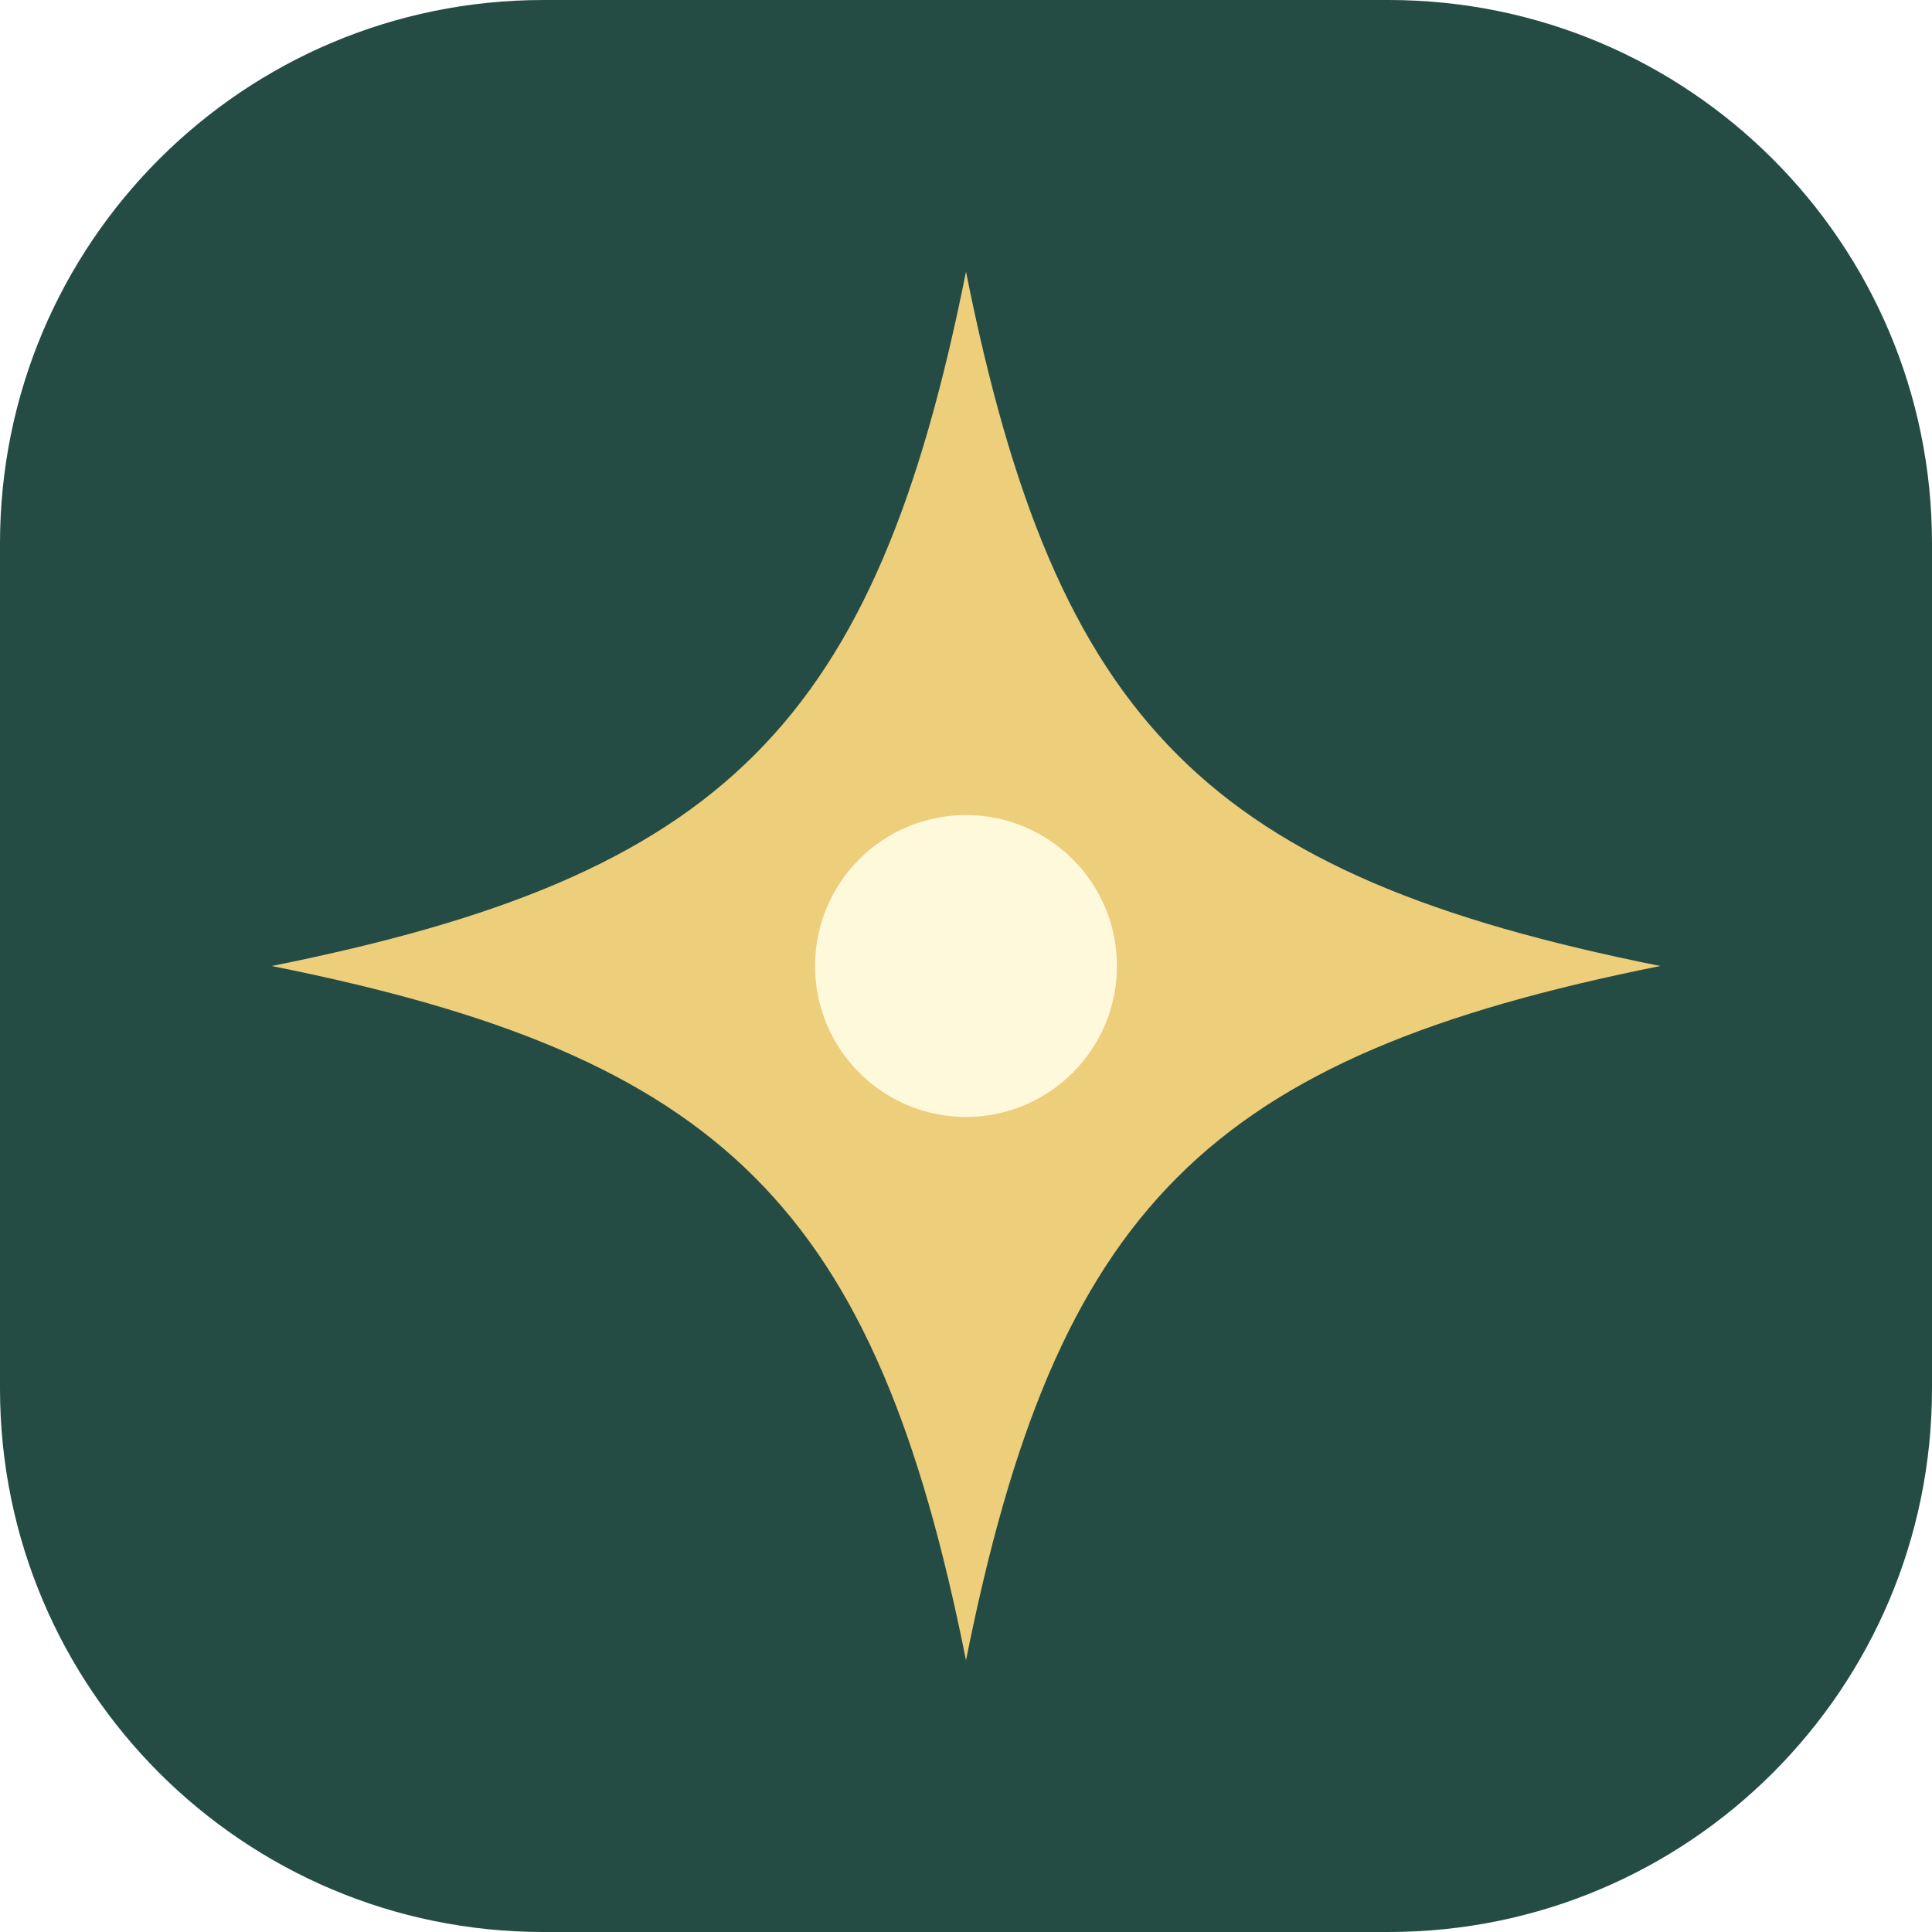
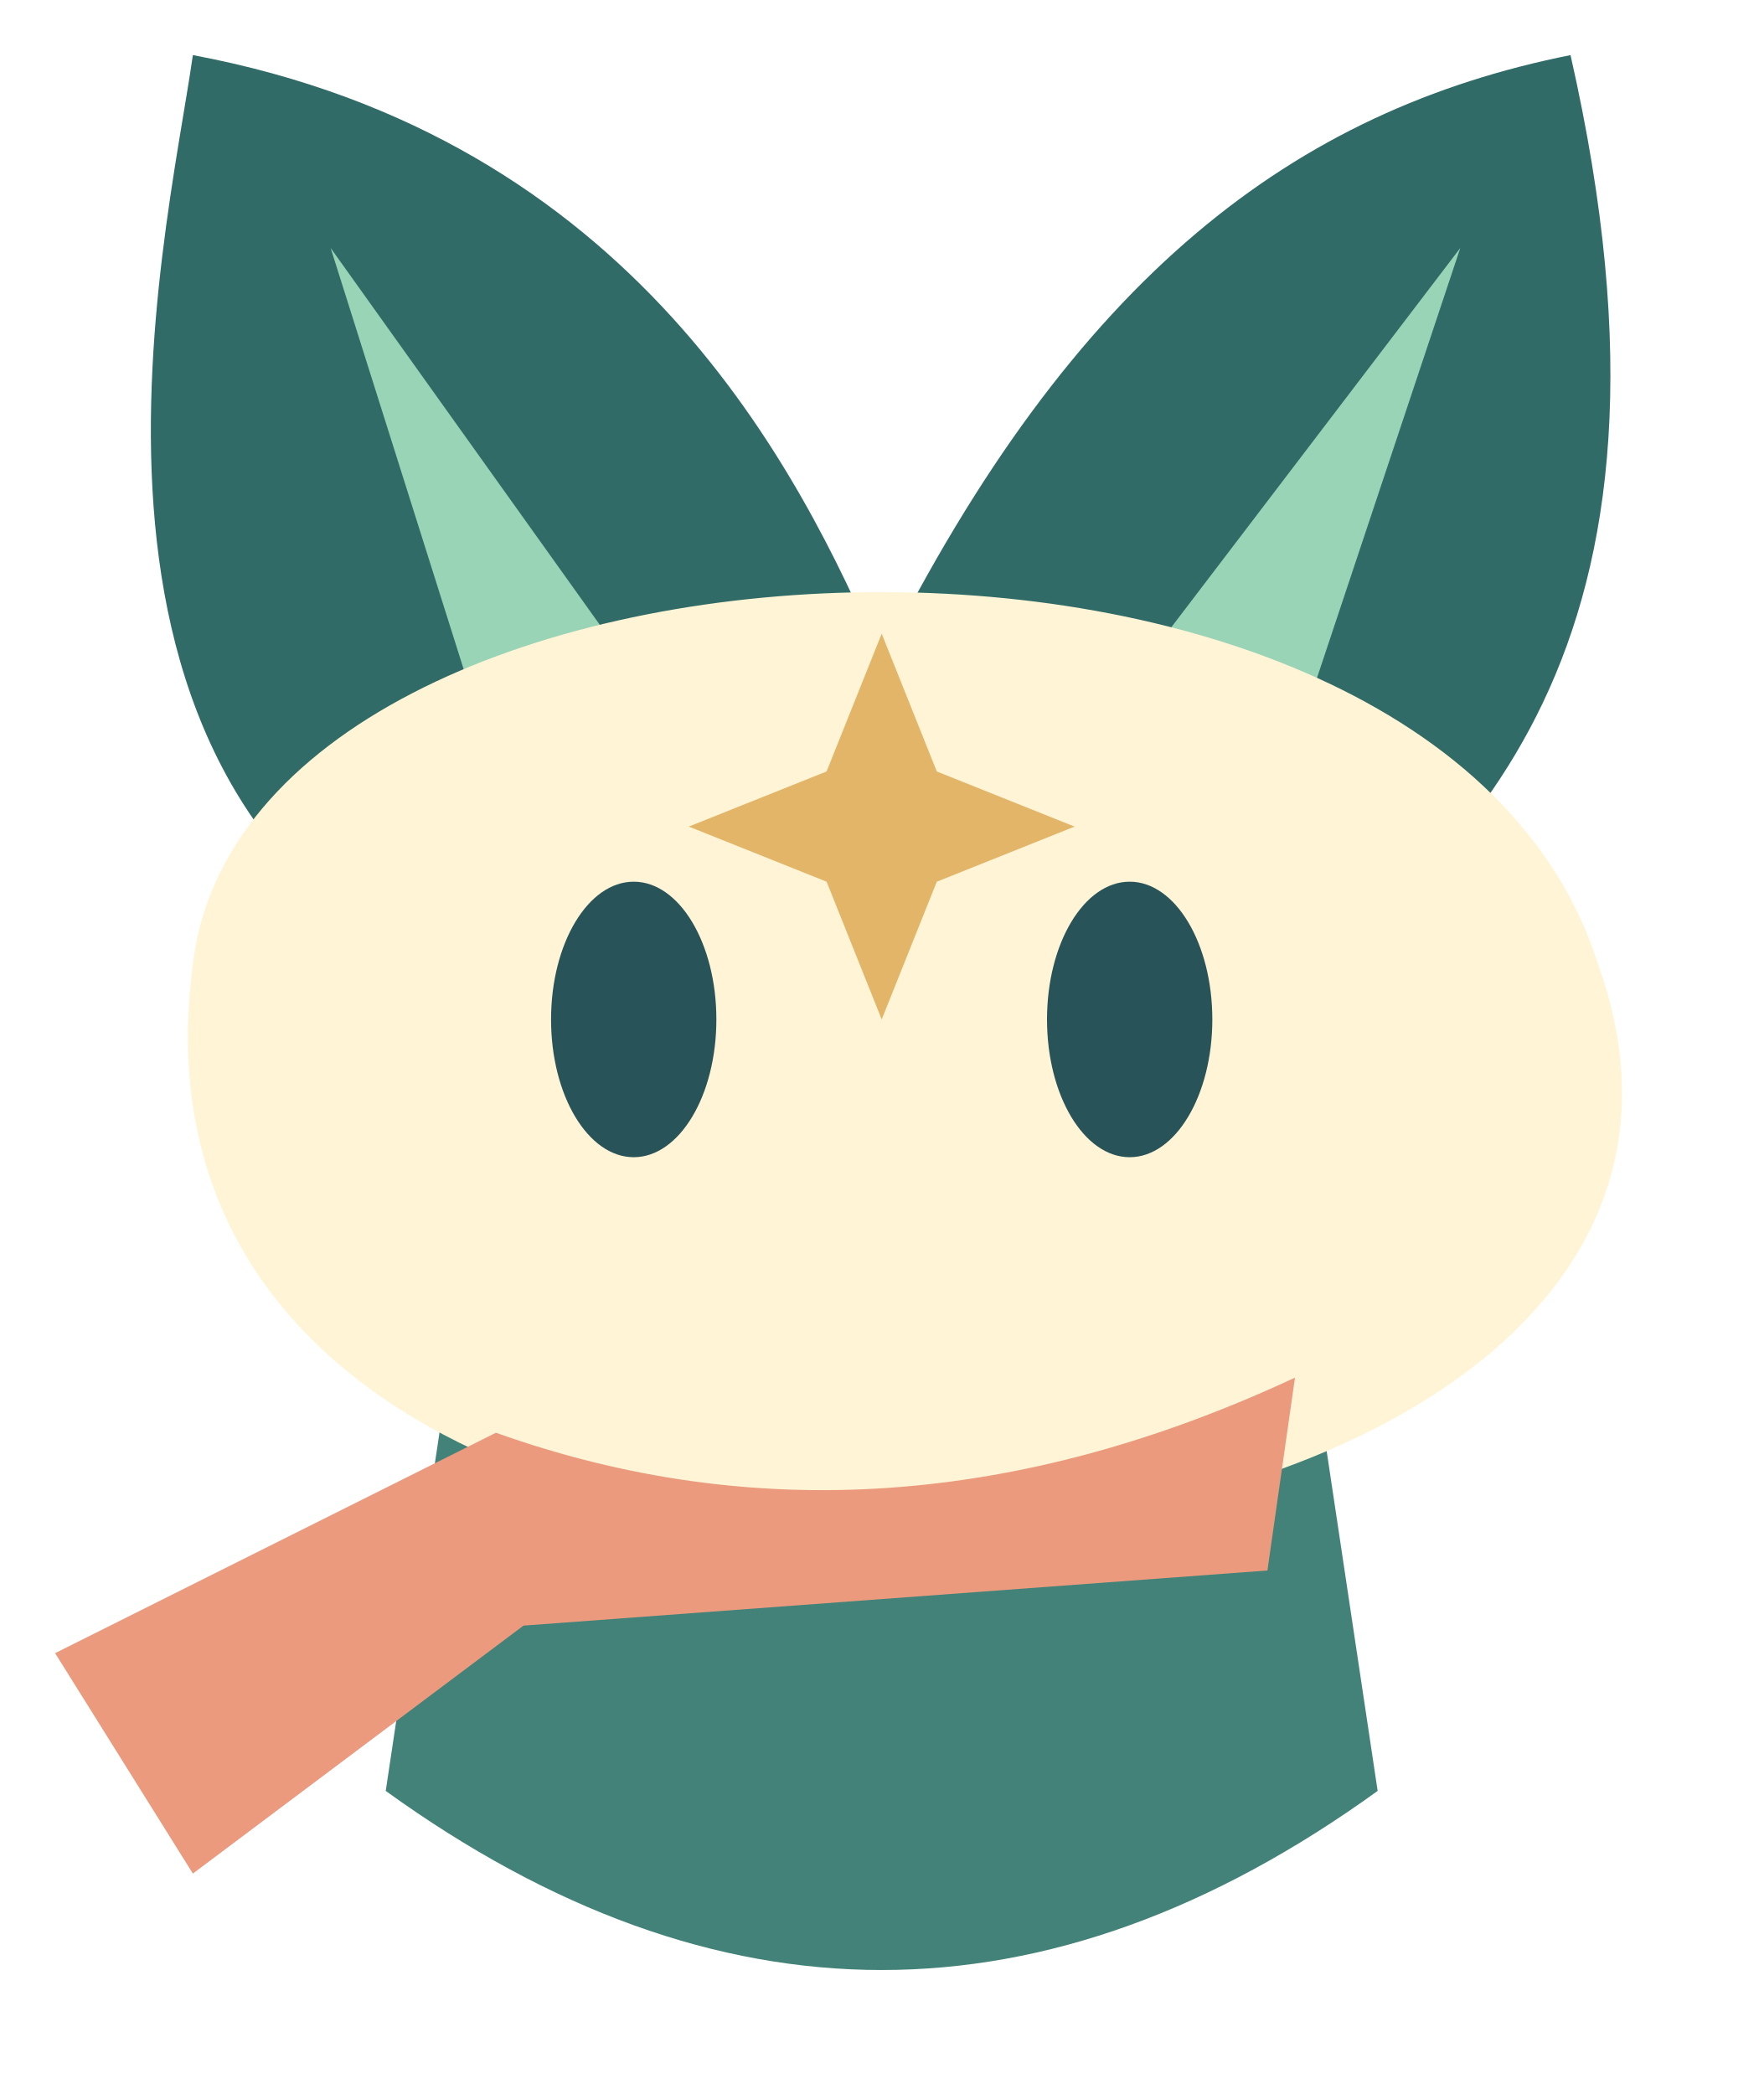
- <svg xmlns="http://www.w3.org/2000/svg" viewBox="0 0 64 64">
-   <rect width="64" height="64" rx="18" fill="#244c45" />
-   <path d="M32 9c3 15 8 20 23 23-15 3-20 8-23 23-3-15-8-20-23-23 15-3 20-8 23-23Z" fill="#ecce7b" />
-   <circle cx="32" cy="32" r="5" fill="#fff9dc" />
+ <svg xmlns="http://www.w3.org/2000/svg" viewBox="0 0 64 76">
+   <path fill="#306b67" d="M17 36C1 29 6 9 7 2c16 3 22 15 25 22C39 10 47 4 57 2c5 22-4 29-11 35Z" />
+   <path fill="#98d4b5" d="M18 28 12 9l15 21m10 0L53 9l-7 21" />
+   <path fill="#438278" d="M17 45h30l3 20q-18 13-36 0Z" />
+   <path fill="#fff4d6" d="M7 35c2-17 45-19 51 0 9 25-55 30-51 0Z" />
+   <ellipse cx="23" cy="37" rx="3" ry="5" fill="#285358" />
+   <ellipse cx="41" cy="37" rx="3" ry="5" fill="#285358" />
+   <path fill="#eb9a7d" d="M18 52q14 5 29-2l-1 7-27 2-12 9-5-8Z" />
+   <path fill="#e2b568" d="m32 23 2 5 5 2-5 2-2 5-2-5-5-2 5-2Z" />
</svg>
